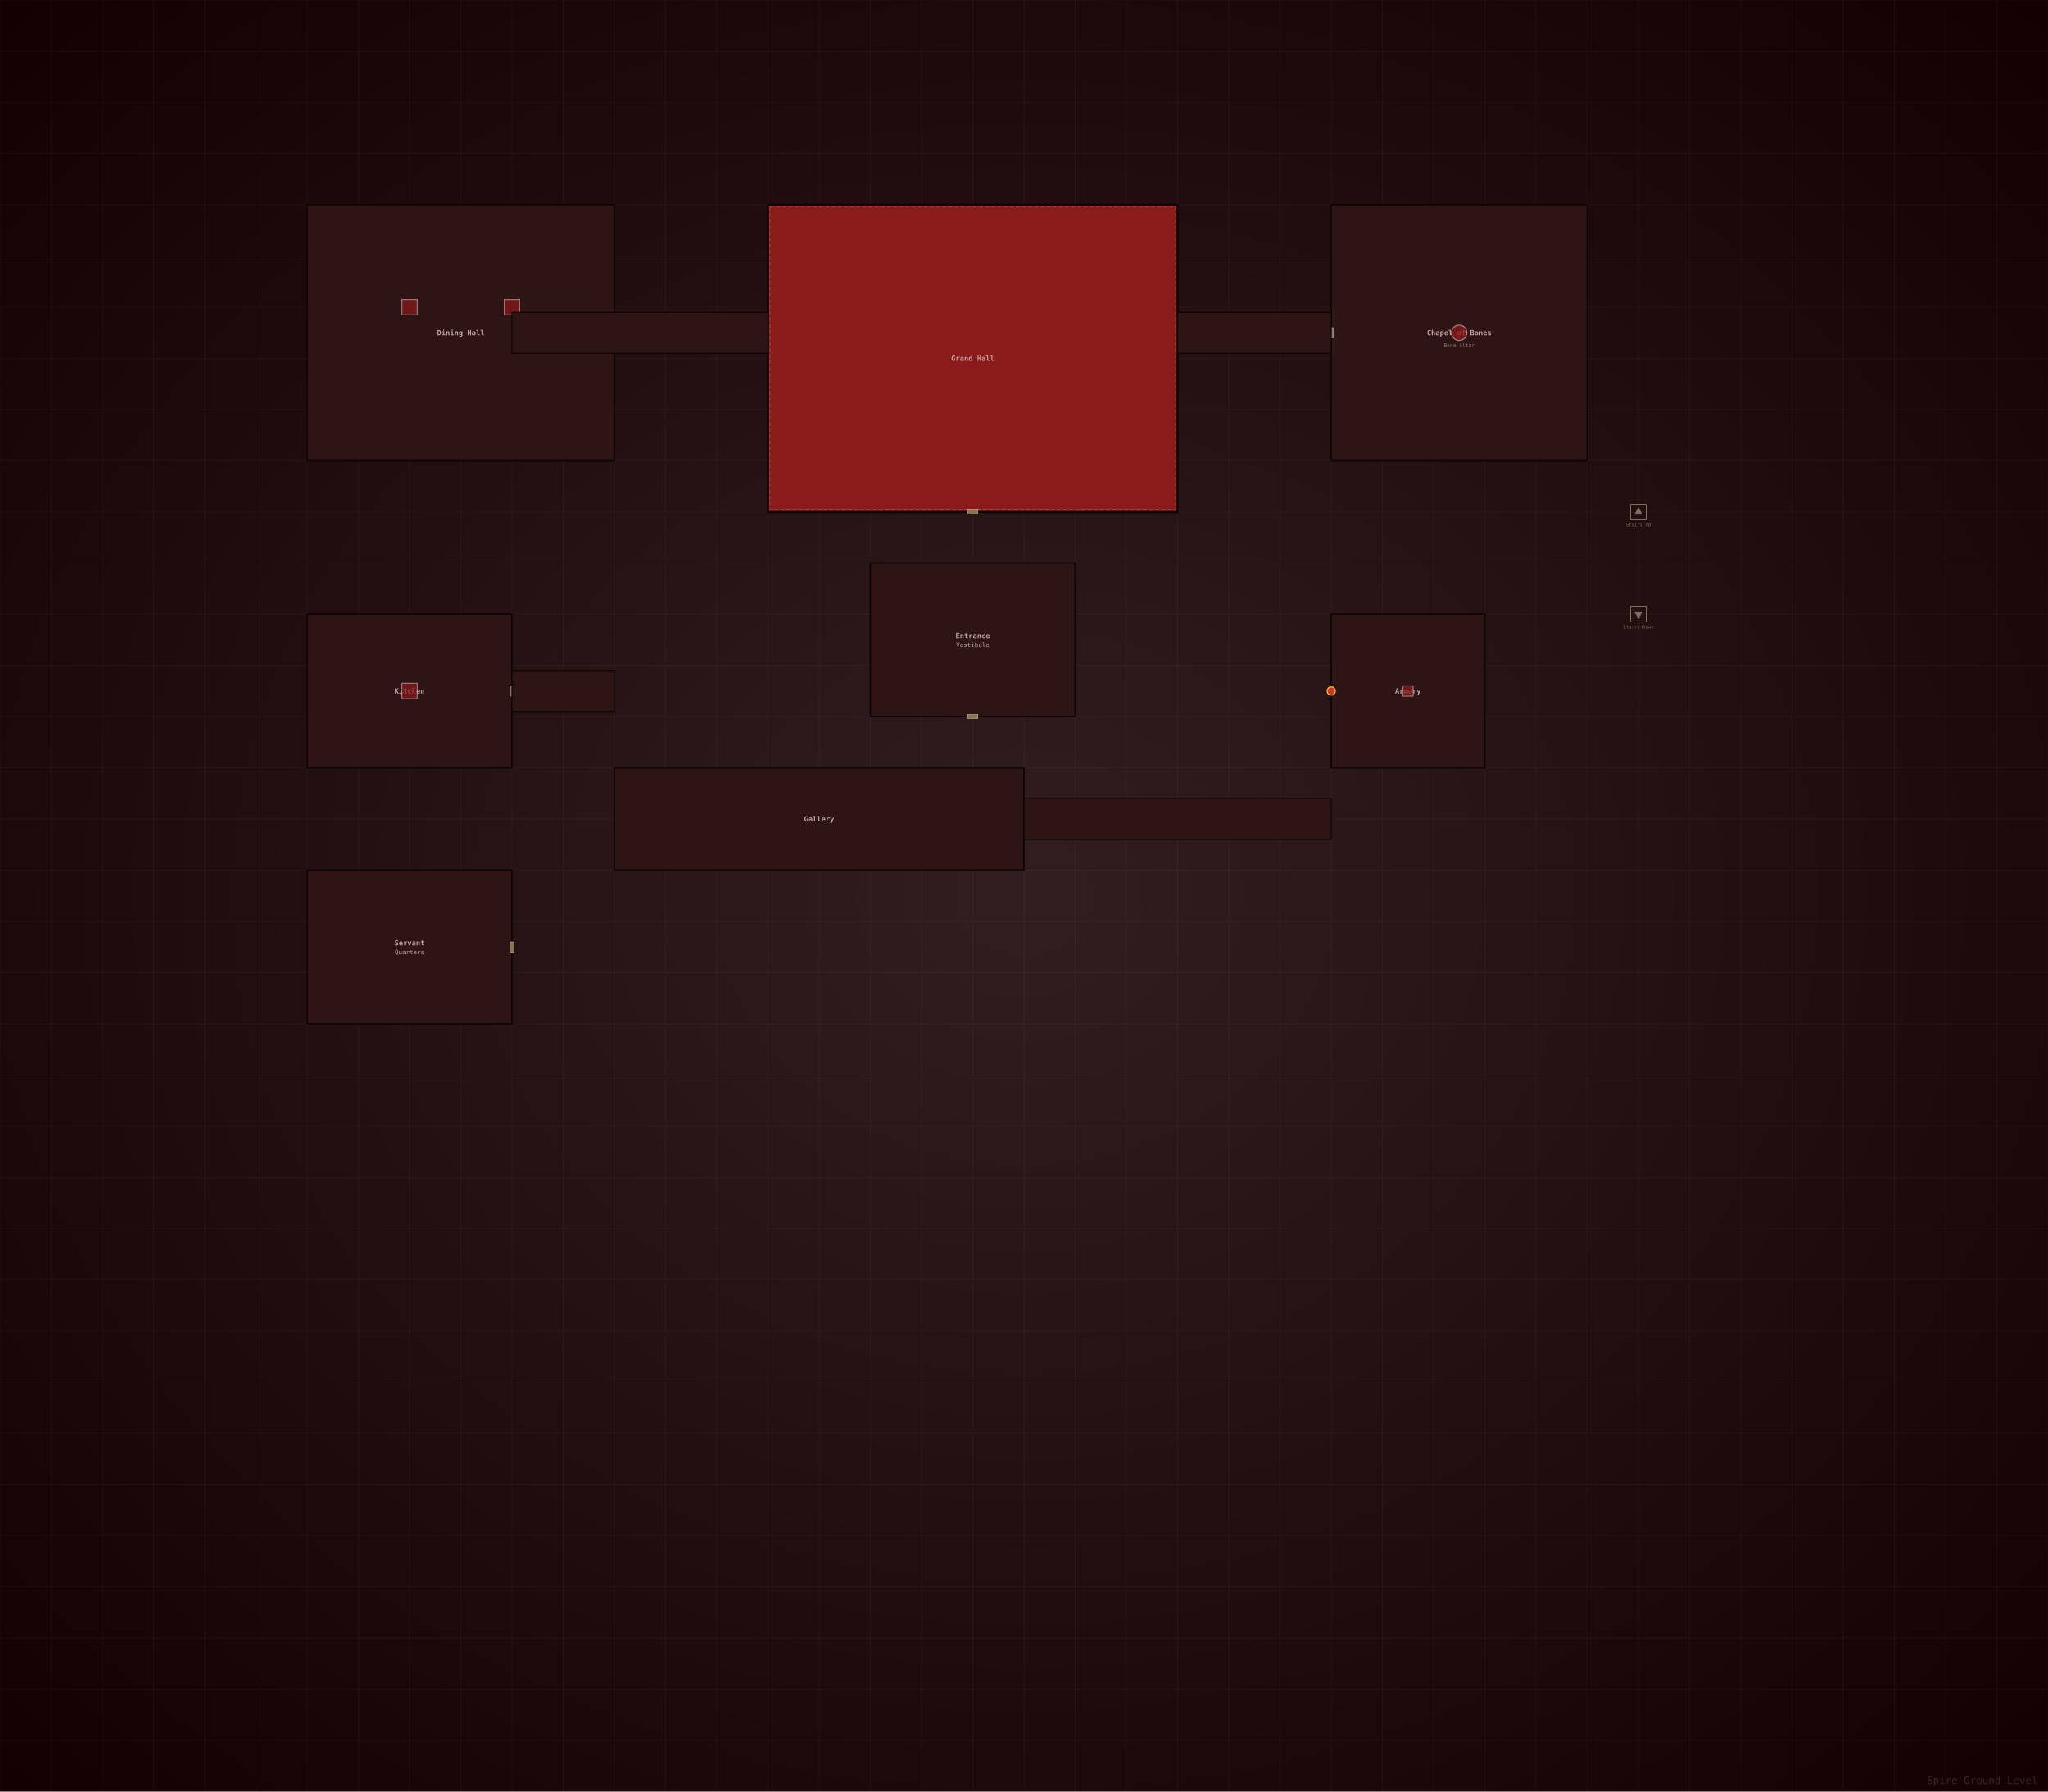
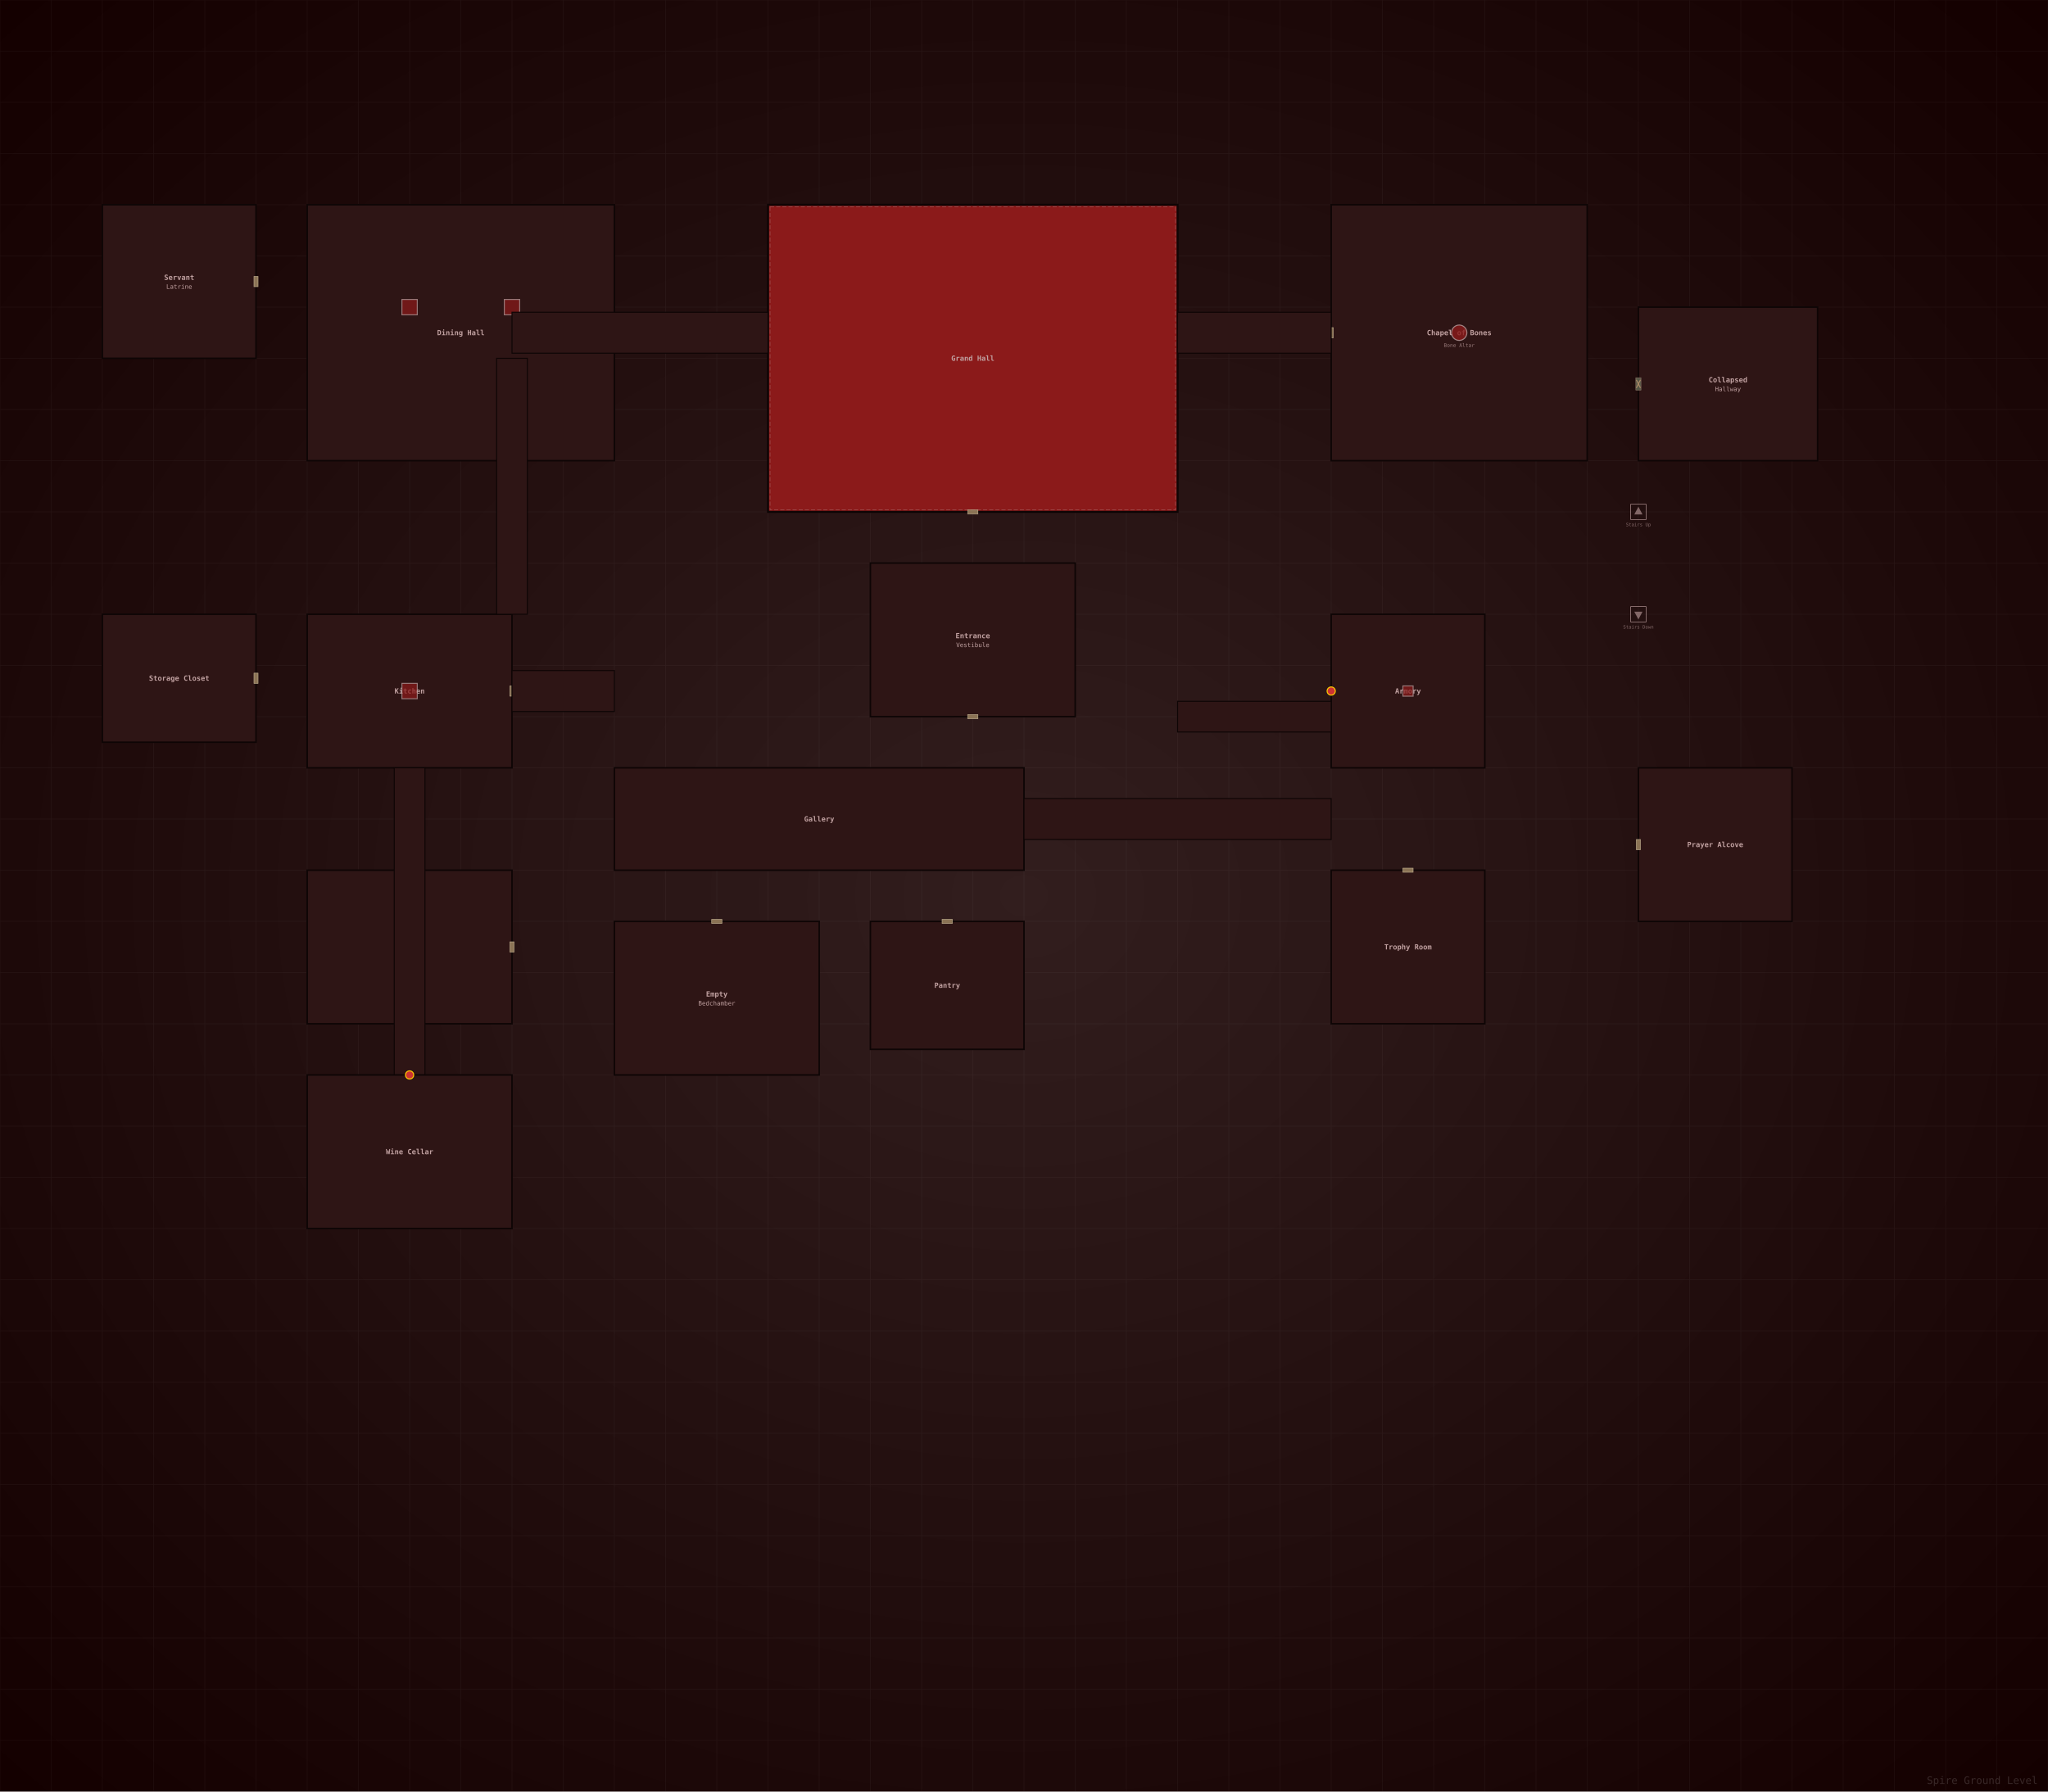
<svg xmlns="http://www.w3.org/2000/svg" viewBox="0 0 4000 3500" width="4000" height="3500">
  <defs>
    <radialGradient id="bgGrad" cx="50%" cy="50%" r="70%">
      <stop offset="0%" stop-color="#321e1e" />
      <stop offset="100%" stop-color="#140000" />
    </radialGradient>
  </defs>
  <rect x="0" y="0" width="4000" height="3500" fill="url(#bgGrad)" />
  <g opacity="0.05" stroke="#ffffff" stroke-width="1">
    <line x1="0" y1="0" x2="0" y2="3500" />
    <line x1="100" y1="0" x2="100" y2="3500" />
    <line x1="200" y1="0" x2="200" y2="3500" />
    <line x1="300" y1="0" x2="300" y2="3500" />
    <line x1="400" y1="0" x2="400" y2="3500" />
    <line x1="500" y1="0" x2="500" y2="3500" />
    <line x1="600" y1="0" x2="600" y2="3500" />
    <line x1="700" y1="0" x2="700" y2="3500" />
    <line x1="800" y1="0" x2="800" y2="3500" />
    <line x1="900" y1="0" x2="900" y2="3500" />
    <line x1="1000" y1="0" x2="1000" y2="3500" />
    <line x1="1100" y1="0" x2="1100" y2="3500" />
    <line x1="1200" y1="0" x2="1200" y2="3500" />
    <line x1="1300" y1="0" x2="1300" y2="3500" />
    <line x1="1400" y1="0" x2="1400" y2="3500" />
    <line x1="1500" y1="0" x2="1500" y2="3500" />
    <line x1="1600" y1="0" x2="1600" y2="3500" />
    <line x1="1700" y1="0" x2="1700" y2="3500" />
    <line x1="1800" y1="0" x2="1800" y2="3500" />
    <line x1="1900" y1="0" x2="1900" y2="3500" />
    <line x1="2000" y1="0" x2="2000" y2="3500" />
    <line x1="2100" y1="0" x2="2100" y2="3500" />
    <line x1="2200" y1="0" x2="2200" y2="3500" />
    <line x1="2300" y1="0" x2="2300" y2="3500" />
    <line x1="2400" y1="0" x2="2400" y2="3500" />
    <line x1="2500" y1="0" x2="2500" y2="3500" />
    <line x1="2600" y1="0" x2="2600" y2="3500" />
    <line x1="2700" y1="0" x2="2700" y2="3500" />
    <line x1="2800" y1="0" x2="2800" y2="3500" />
    <line x1="2900" y1="0" x2="2900" y2="3500" />
    <line x1="3000" y1="0" x2="3000" y2="3500" />
    <line x1="3100" y1="0" x2="3100" y2="3500" />
    <line x1="3200" y1="0" x2="3200" y2="3500" />
    <line x1="3300" y1="0" x2="3300" y2="3500" />
    <line x1="3400" y1="0" x2="3400" y2="3500" />
    <line x1="3500" y1="0" x2="3500" y2="3500" />
    <line x1="3600" y1="0" x2="3600" y2="3500" />
    <line x1="3700" y1="0" x2="3700" y2="3500" />
    <line x1="3800" y1="0" x2="3800" y2="3500" />
    <line x1="3900" y1="0" x2="3900" y2="3500" />
    <line x1="4000" y1="0" x2="4000" y2="3500" />
    <line x1="0" y1="0" x2="4000" y2="0" />
    <line x1="0" y1="100" x2="4000" y2="100" />
    <line x1="0" y1="200" x2="4000" y2="200" />
    <line x1="0" y1="300" x2="4000" y2="300" />
    <line x1="0" y1="400" x2="4000" y2="400" />
    <line x1="0" y1="500" x2="4000" y2="500" />
    <line x1="0" y1="600" x2="4000" y2="600" />
    <line x1="0" y1="700" x2="4000" y2="700" />
    <line x1="0" y1="800" x2="4000" y2="800" />
    <line x1="0" y1="900" x2="4000" y2="900" />
    <line x1="0" y1="1000" x2="4000" y2="1000" />
    <line x1="0" y1="1100" x2="4000" y2="1100" />
    <line x1="0" y1="1200" x2="4000" y2="1200" />
    <line x1="0" y1="1300" x2="4000" y2="1300" />
    <line x1="0" y1="1400" x2="4000" y2="1400" />
    <line x1="0" y1="1500" x2="4000" y2="1500" />
    <line x1="0" y1="1600" x2="4000" y2="1600" />
    <line x1="0" y1="1700" x2="4000" y2="1700" />
    <line x1="0" y1="1800" x2="4000" y2="1800" />
    <line x1="0" y1="1900" x2="4000" y2="1900" />
    <line x1="0" y1="2000" x2="4000" y2="2000" />
    <line x1="0" y1="2100" x2="4000" y2="2100" />
    <line x1="0" y1="2200" x2="4000" y2="2200" />
    <line x1="0" y1="2300" x2="4000" y2="2300" />
    <line x1="0" y1="2400" x2="4000" y2="2400" />
    <line x1="0" y1="2500" x2="4000" y2="2500" />
    <line x1="0" y1="2600" x2="4000" y2="2600" />
    <line x1="0" y1="2700" x2="4000" y2="2700" />
    <line x1="0" y1="2800" x2="4000" y2="2800" />
    <line x1="0" y1="2900" x2="4000" y2="2900" />
    <line x1="0" y1="3000" x2="4000" y2="3000" />
    <line x1="0" y1="3100" x2="4000" y2="3100" />
    <line x1="0" y1="3200" x2="4000" y2="3200" />
    <line x1="0" y1="3300" x2="4000" y2="3300" />
    <line x1="0" y1="3400" x2="4000" y2="3400" />
    <line x1="0" y1="3500" x2="4000" y2="3500" />
  </g>
  <rect x="1500" y="400" width="800" height="600" fill="#8b1a1a" stroke="#0e0505" stroke-width="4" />
  <rect x="1504" y="404" width="792" height="592" fill="none" stroke="#c0a0a0" stroke-width="1" stroke-dasharray="8,4" opacity="0.5" />
  <text x="1900" y="700" fill="#c0a0a0" font-size="14" font-weight="bold" text-anchor="middle" dominant-baseline="central" font-family="monospace">Grand Hall</text>
  <rect x="1890" y="996" width="20" height="8" fill="#8b7355" stroke="#c0b090" stroke-width="1" />
  <rect x="1700" y="1100" width="400" height="300" fill="#2e1515" stroke="#0e0505" stroke-width="3" />
  <text x="1900" y="1242" fill="#c0a0a0" font-size="14" font-weight="bold" text-anchor="middle" dominant-baseline="central" font-family="monospace">Entrance</text>
  <text x="1900" y="1260" fill="#c0a0a0" font-size="12" text-anchor="middle" dominant-baseline="central" font-family="monospace">Vestibule</text>
  <rect x="1890" y="1396" width="20" height="8" fill="#8b7355" stroke="#c0b090" stroke-width="1" />
  <rect x="600" y="400" width="600" height="500" fill="#2e1515" stroke="#0e0505" stroke-width="3" />
  <text x="900" y="650" fill="#c0a0a0" font-size="14" font-weight="bold" text-anchor="middle" dominant-baseline="central" font-family="monospace">Dining Hall</text>
  <rect x="1196" y="640" width="8" height="20" fill="#8b7355" stroke="#c0b090" stroke-width="1" />
  <rect x="785" y="585" width="30" height="30" fill="#8b1a1a" stroke="#c0a0a0" stroke-width="2" opacity="0.7" />
  <rect x="985" y="585" width="30" height="30" fill="#8b1a1a" stroke="#c0a0a0" stroke-width="2" opacity="0.7" />
  <rect x="2600" y="400" width="500" height="500" fill="#2e1515" stroke="#0e0505" stroke-width="3" />
  <text x="2850" y="650" fill="#c0a0a0" font-size="14" font-weight="bold" text-anchor="middle" dominant-baseline="central" font-family="monospace">Chapel of Bones</text>
  <rect x="2596" y="640" width="8" height="20" fill="#8b7355" stroke="#c0b090" stroke-width="1" />
  <circle cx="2850" cy="650" r="15" fill="#8b1a1a" stroke="#c0a0a0" stroke-width="2" opacity="0.8" />
  <text x="2850" y="678" fill="#c0a0a0" font-size="10" text-anchor="middle" font-family="monospace" opacity="0.7">Bone Altar</text>
  <rect x="600" y="1200" width="400" height="300" fill="#2e1515" stroke="#0e0505" stroke-width="3" />
  <text x="800" y="1350" fill="#c0a0a0" font-size="14" font-weight="bold" text-anchor="middle" dominant-baseline="central" font-family="monospace">Kitchen</text>
  <rect x="996" y="1340" width="8" height="20" fill="#8b7355" stroke="#c0b090" stroke-width="1" />
  <rect x="785" y="1335" width="30" height="30" fill="#8b1a1a" stroke="#c0a0a0" stroke-width="2" opacity="0.7" />
  <rect x="600" y="1700" width="400" height="300" fill="#2e1515" stroke="#0e0505" stroke-width="3" />
  <text x="800" y="1842" fill="#c0a0a0" font-size="14" font-weight="bold" text-anchor="middle" dominant-baseline="central" font-family="monospace">Servant</text>
  <text x="800" y="1860" fill="#c0a0a0" font-size="12" text-anchor="middle" dominant-baseline="central" font-family="monospace">Quarters</text>
  <rect x="996" y="1840" width="8" height="20" fill="#8b7355" stroke="#c0b090" stroke-width="1" />
  <rect x="1200" y="1500" width="800" height="200" fill="#2e1515" stroke="#0e0505" stroke-width="3" />
  <text x="1600" y="1600" fill="#c0a0a0" font-size="14" font-weight="bold" text-anchor="middle" dominant-baseline="central" font-family="monospace">Gallery</text>
  <rect x="2600" y="1200" width="300" height="300" fill="#2e1515" stroke="#0e0505" stroke-width="3" />
  <text x="2750" y="1350" fill="#c0a0a0" font-size="14" font-weight="bold" text-anchor="middle" dominant-baseline="central" font-family="monospace">Armory</text>
  <circle cx="2600" cy="1350" r="8" fill="#cc3333" stroke="#ffcc00" stroke-width="2" />
  <rect x="2740" y="1340" width="20" height="20" fill="#8b1a1a" stroke="#c0a0a0" stroke-width="2" opacity="0.7" />
  <rect x="1000" y="610" width="500" height="80" fill="#2e1515" stroke="#0e0505" stroke-width="2" />
  <rect x="2300" y="610" width="300" height="80" fill="#2e1515" stroke="#0e0505" stroke-width="2" />
  <rect x="1000" y="1310" width="200" height="80" fill="#2e1515" stroke="#0e0505" stroke-width="2" />
  <rect x="2000" y="1560" width="600" height="80" fill="#2e1515" stroke="#0e0505" stroke-width="2" />
  <rect x="3185" y="985" width="30" height="30" fill="none" stroke="#c0a0a0" stroke-width="1" />
  <polygon points="3200,990 3192,1005 3208,1005" fill="#c0a0a0" opacity="0.6" />
  <text x="3200" y="1028" fill="#c0a0a0" font-size="9" text-anchor="middle" font-family="monospace" opacity="0.6">Stairs Up</text>
  <rect x="3185" y="1185" width="30" height="30" fill="none" stroke="#c0a0a0" stroke-width="1" />
  <polygon points="3200,1210 3192,1195 3208,1195" fill="#c0a0a0" opacity="0.6" />
  <text x="3200" y="1228" fill="#c0a0a0" font-size="9" text-anchor="middle" font-family="monospace" opacity="0.6">Stairs Down</text>
+   <rect x="970" y="700" width="60" height="500" fill="#2e1515" stroke="#0e0505" stroke-width="2" />
+   <rect x="2300" y="1370" width="300" height="60" fill="#2e1515" stroke="#0e0505" stroke-width="2" />
+   <rect x="770" y="1500" width="60" height="600" fill="#2e1515" stroke="#0e0505" stroke-width="2" />
+   <rect x="600" y="2100" width="400" height="300" fill="#2e1515" stroke="#0e0505" stroke-width="3" />
+   <text x="800" y="2250" fill="#c0a0a0" font-size="14" font-weight="bold" text-anchor="middle" dominant-baseline="central" font-family="monospace">Wine Cellar</text>
+   <circle cx="800" cy="2100" r="8" fill="#cc3333" stroke="#ffcc00" stroke-width="2" />
+   <rect x="1200" y="1800" width="400" height="300" fill="#2e1515" stroke="#0e0505" stroke-width="3" />
+   <text x="1400" y="1942" fill="#c0a0a0" font-size="14" font-weight="bold" text-anchor="middle" dominant-baseline="central" font-family="monospace">Empty</text>
+   <text x="1400" y="1960" fill="#c0a0a0" font-size="12" text-anchor="middle" dominant-baseline="central" font-family="monospace">Bedchamber</text>
+   <rect x="1390" y="1796" width="20" height="8" fill="#8b7355" stroke="#c0b090" stroke-width="1" />
+   <rect x="2600" y="1700" width="300" height="300" fill="#2e1515" stroke="#0e0505" stroke-width="3" />
+   <text x="2750" y="1850" fill="#c0a0a0" font-size="14" font-weight="bold" text-anchor="middle" dominant-baseline="central" font-family="monospace">Trophy Room</text>
+   <rect x="2740" y="1696" width="20" height="8" fill="#8b7355" stroke="#c0b090" stroke-width="1" />
+   <rect x="3200" y="600" width="350" height="300" fill="#2e1515" stroke="#0e0505" stroke-width="3" />
+   <text x="3375" y="742" fill="#c0a0a0" font-size="14" font-weight="bold" text-anchor="middle" dominant-baseline="central" font-family="monospace">Collapsed</text>
+   <text x="3375" y="760" fill="#c0a0a0" font-size="12" text-anchor="middle" dominant-baseline="central" font-family="monospace">Hallway</text>
+   <rect x="3195" y="738" width="10" height="24" fill="#555544" stroke="#887766" stroke-width="1" />
+   <line x1="3196" y1="742" x2="3204" y2="758" stroke="#aa8866" stroke-width="2" />
+   <line x1="3204" y1="742" x2="3196" y2="758" stroke="#aa8866" stroke-width="2" />
+   <rect x="1700" y="1800" width="300" height="250" fill="#2e1515" stroke="#0e0505" stroke-width="3" />
+   <text x="1850" y="1925" fill="#c0a0a0" font-size="14" font-weight="bold" text-anchor="middle" dominant-baseline="central" font-family="monospace">Pantry</text>
+   <rect x="1840" y="1796" width="20" height="8" fill="#8b7355" stroke="#c0b090" stroke-width="1" />
+   <rect x="200" y="400" width="300" height="300" fill="#2e1515" stroke="#0e0505" stroke-width="3" />
+   <text x="350" y="542" fill="#c0a0a0" font-size="14" font-weight="bold" text-anchor="middle" dominant-baseline="central" font-family="monospace">Servant</text>
+   <text x="350" y="560" fill="#c0a0a0" font-size="12" text-anchor="middle" dominant-baseline="central" font-family="monospace">Latrine</text>
+   <rect x="496" y="540" width="8" height="20" fill="#8b7355" stroke="#c0b090" stroke-width="1" />
+   <rect x="200" y="1200" width="300" height="250" fill="#2e1515" stroke="#0e0505" stroke-width="3" />
+   <text x="350" y="1325" fill="#c0a0a0" font-size="14" font-weight="bold" text-anchor="middle" dominant-baseline="central" font-family="monospace">Storage Closet</text>
+   <rect x="496" y="1315" width="8" height="20" fill="#8b7355" stroke="#c0b090" stroke-width="1" />
+   <rect x="3200" y="1500" width="300" height="300" fill="#2e1515" stroke="#0e0505" stroke-width="3" />
+   <text x="3350" y="1650" fill="#c0a0a0" font-size="14" font-weight="bold" text-anchor="middle" dominant-baseline="central" font-family="monospace">Prayer Alcove</text>
+   <rect x="3196" y="1640" width="8" height="20" fill="#8b7355" stroke="#c0b090" stroke-width="1" />
  <text x="3980" y="3485" fill="#ffffff" font-size="20" text-anchor="end" font-family="monospace" opacity="0.15">Spire Ground Level</text>
</svg>
